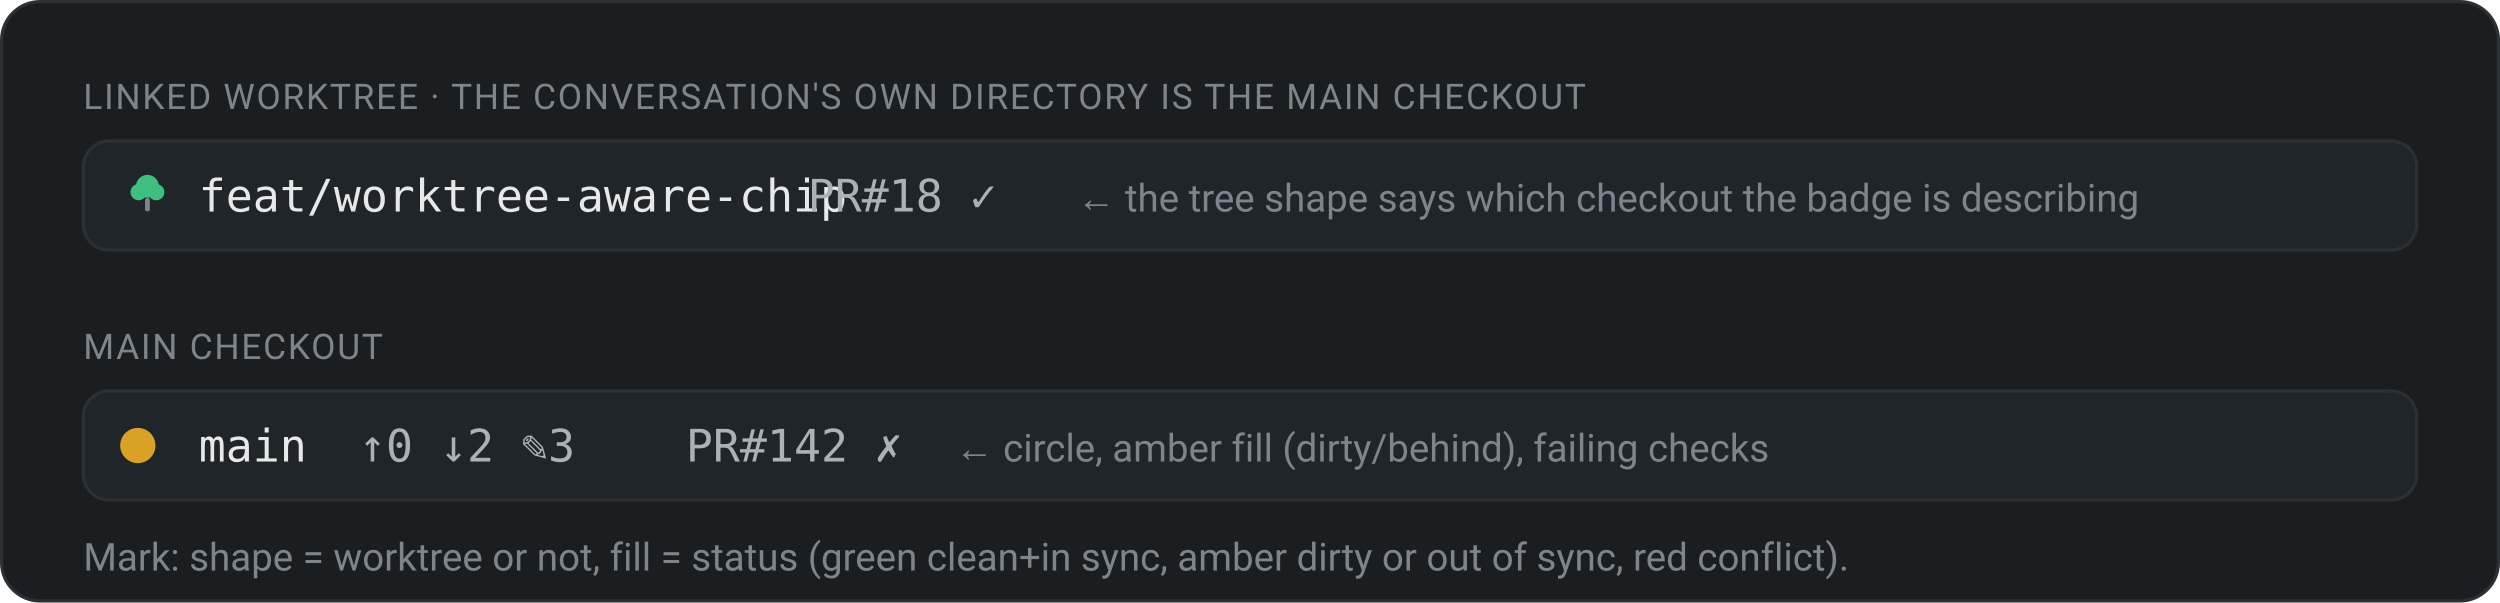
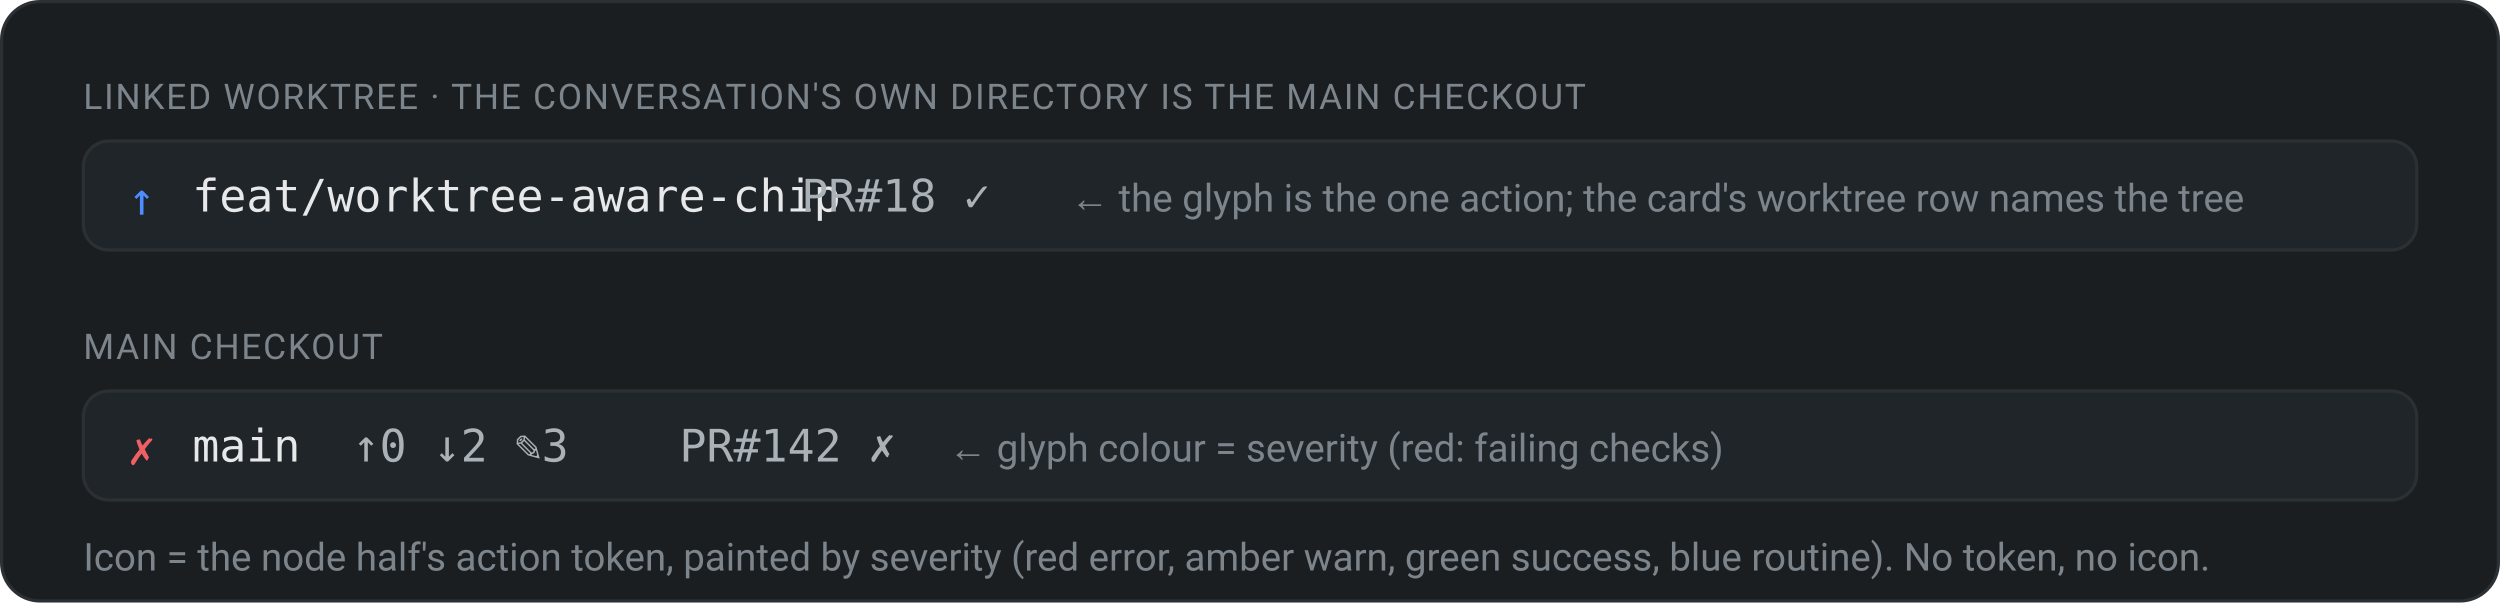
- <svg xmlns="http://www.w3.org/2000/svg" width="780" height="188" viewBox="0 0 780 188" role="img" aria-label="Dark-mode input chip: a linked worktree on feat/worktree-aware-chip with a passing pull request 18, above a main checkout with sync and file counts and a failing pull request 142">
+ <svg xmlns="http://www.w3.org/2000/svg" width="780" height="188" viewBox="0 0 780 188" role="img" aria-label="Dark-mode input chip: a push glyph before a linked worktree on feat/worktree-aware-chip with a passing pull request 18, above a main checkout with sync and file counts, a fix-CI glyph and a failing pull request 142">
  <style>
    .panel { fill:#1b1e21; stroke:#2b3034; stroke-width:1 }
    .bar   { fill:#202529; stroke:#2b3034; stroke-width:1 }
    .label { font:11px -apple-system,"Segoe UI",Roboto,"Helvetica Neue",Arial,sans-serif; fill:#7d858c; letter-spacing:.05em }
    .mono  { font:14px ui-monospace,SFMono-Regular,Menlo,Consolas,monospace; fill:#aab1b7 }
    .monob { font:14px ui-monospace,SFMono-Regular,Menlo,Consolas,monospace; fill:#e6e8ea }
    .cap   { font:12px -apple-system,"Segoe UI",Roboto,"Helvetica Neue",Arial,sans-serif; fill:#7d858c }
-     .ok { fill:#3fbf7f } .warn { fill:#d9a227 } .err { fill:#ef5f63 }
-     .trunk { fill:#7d858c }
+     .ok { fill:#3fbf7f } .warn { fill:#d9a227 } .err { fill:#ef5f63 } .biz { fill:#4c8dff }
  </style>
  <rect class="panel" x="0.5" y="0.5" width="779" height="187" rx="12" />
  <text class="label" x="26" y="34">LINKED WORKTREE · THE CONVERSATION'S OWN DIRECTORY IS THE MAIN CHECKOUT</text>
  <rect class="bar" x="26" y="44" width="728" height="34" rx="8" />
-   <g transform="translate(40 54.5)">
-     <rect class="trunk" x="5.25" y="7.3" width="1.5" height="4.14" rx="0.63" />
-     <circle class="ok" cx="6" cy="3.62" r="3.57" />
-     <circle class="ok" cx="3.24" cy="5.46" r="2.53" />
-     <circle class="ok" cx="8.76" cy="5.46" r="2.53" />
-   </g>
-   <text class="monob" x="62" y="66">feat/worktree-aware-chip</text>
-   <text class="mono" x="252" y="66">PR#18 ✓</text>
-   <text class="cap" x="336" y="66">← the tree shape says which checkout the badge is describing</text>
+   <text class="monob biz" x="40" y="67">↑</text>
+   <text class="monob" x="60" y="66">feat/worktree-aware-chip</text>
+   <text class="mono" x="250" y="66">PR#18 ✓</text>
+   <text class="cap" x="334" y="66">← the glyph is the one action; the card's worktree row names the tree</text>
  <text class="label" x="26" y="112">MAIN CHECKOUT</text>
  <rect class="bar" x="26" y="122" width="728" height="34" rx="8" />
-   <circle class="warn" cx="43" cy="139" r="5.5" />
-   <text class="monob" x="62" y="144">main</text>
-   <text class="mono" x="112" y="144">↑0 ↓2 ✎3</text>
-   <text class="mono" x="214" y="144">PR#142 ✗</text>
-   <text class="cap" x="298" y="144">← circle, amber fill (dirty/behind), failing checks</text>
-   <text class="cap" x="26" y="178">Mark: shape = worktree or not, fill = status (green clean+in sync, amber dirty or out of sync, red conflict).</text>
+   <text class="monob err" x="40" y="145">✗</text>
+   <text class="monob" x="60" y="144">main</text>
+   <text class="mono" x="110" y="144">↑0 ↓2 ✎3</text>
+   <text class="mono" x="212" y="144">PR#142 ✗</text>
+   <text class="cap" x="296" y="144">← glyph colour = severity (red: failing checks)</text>
+   <text class="cap" x="26" y="178">Icon = the node half's action token, painted by severity (red error, amber warn, green success, blue routine). No token, no icon.</text>
</svg>
